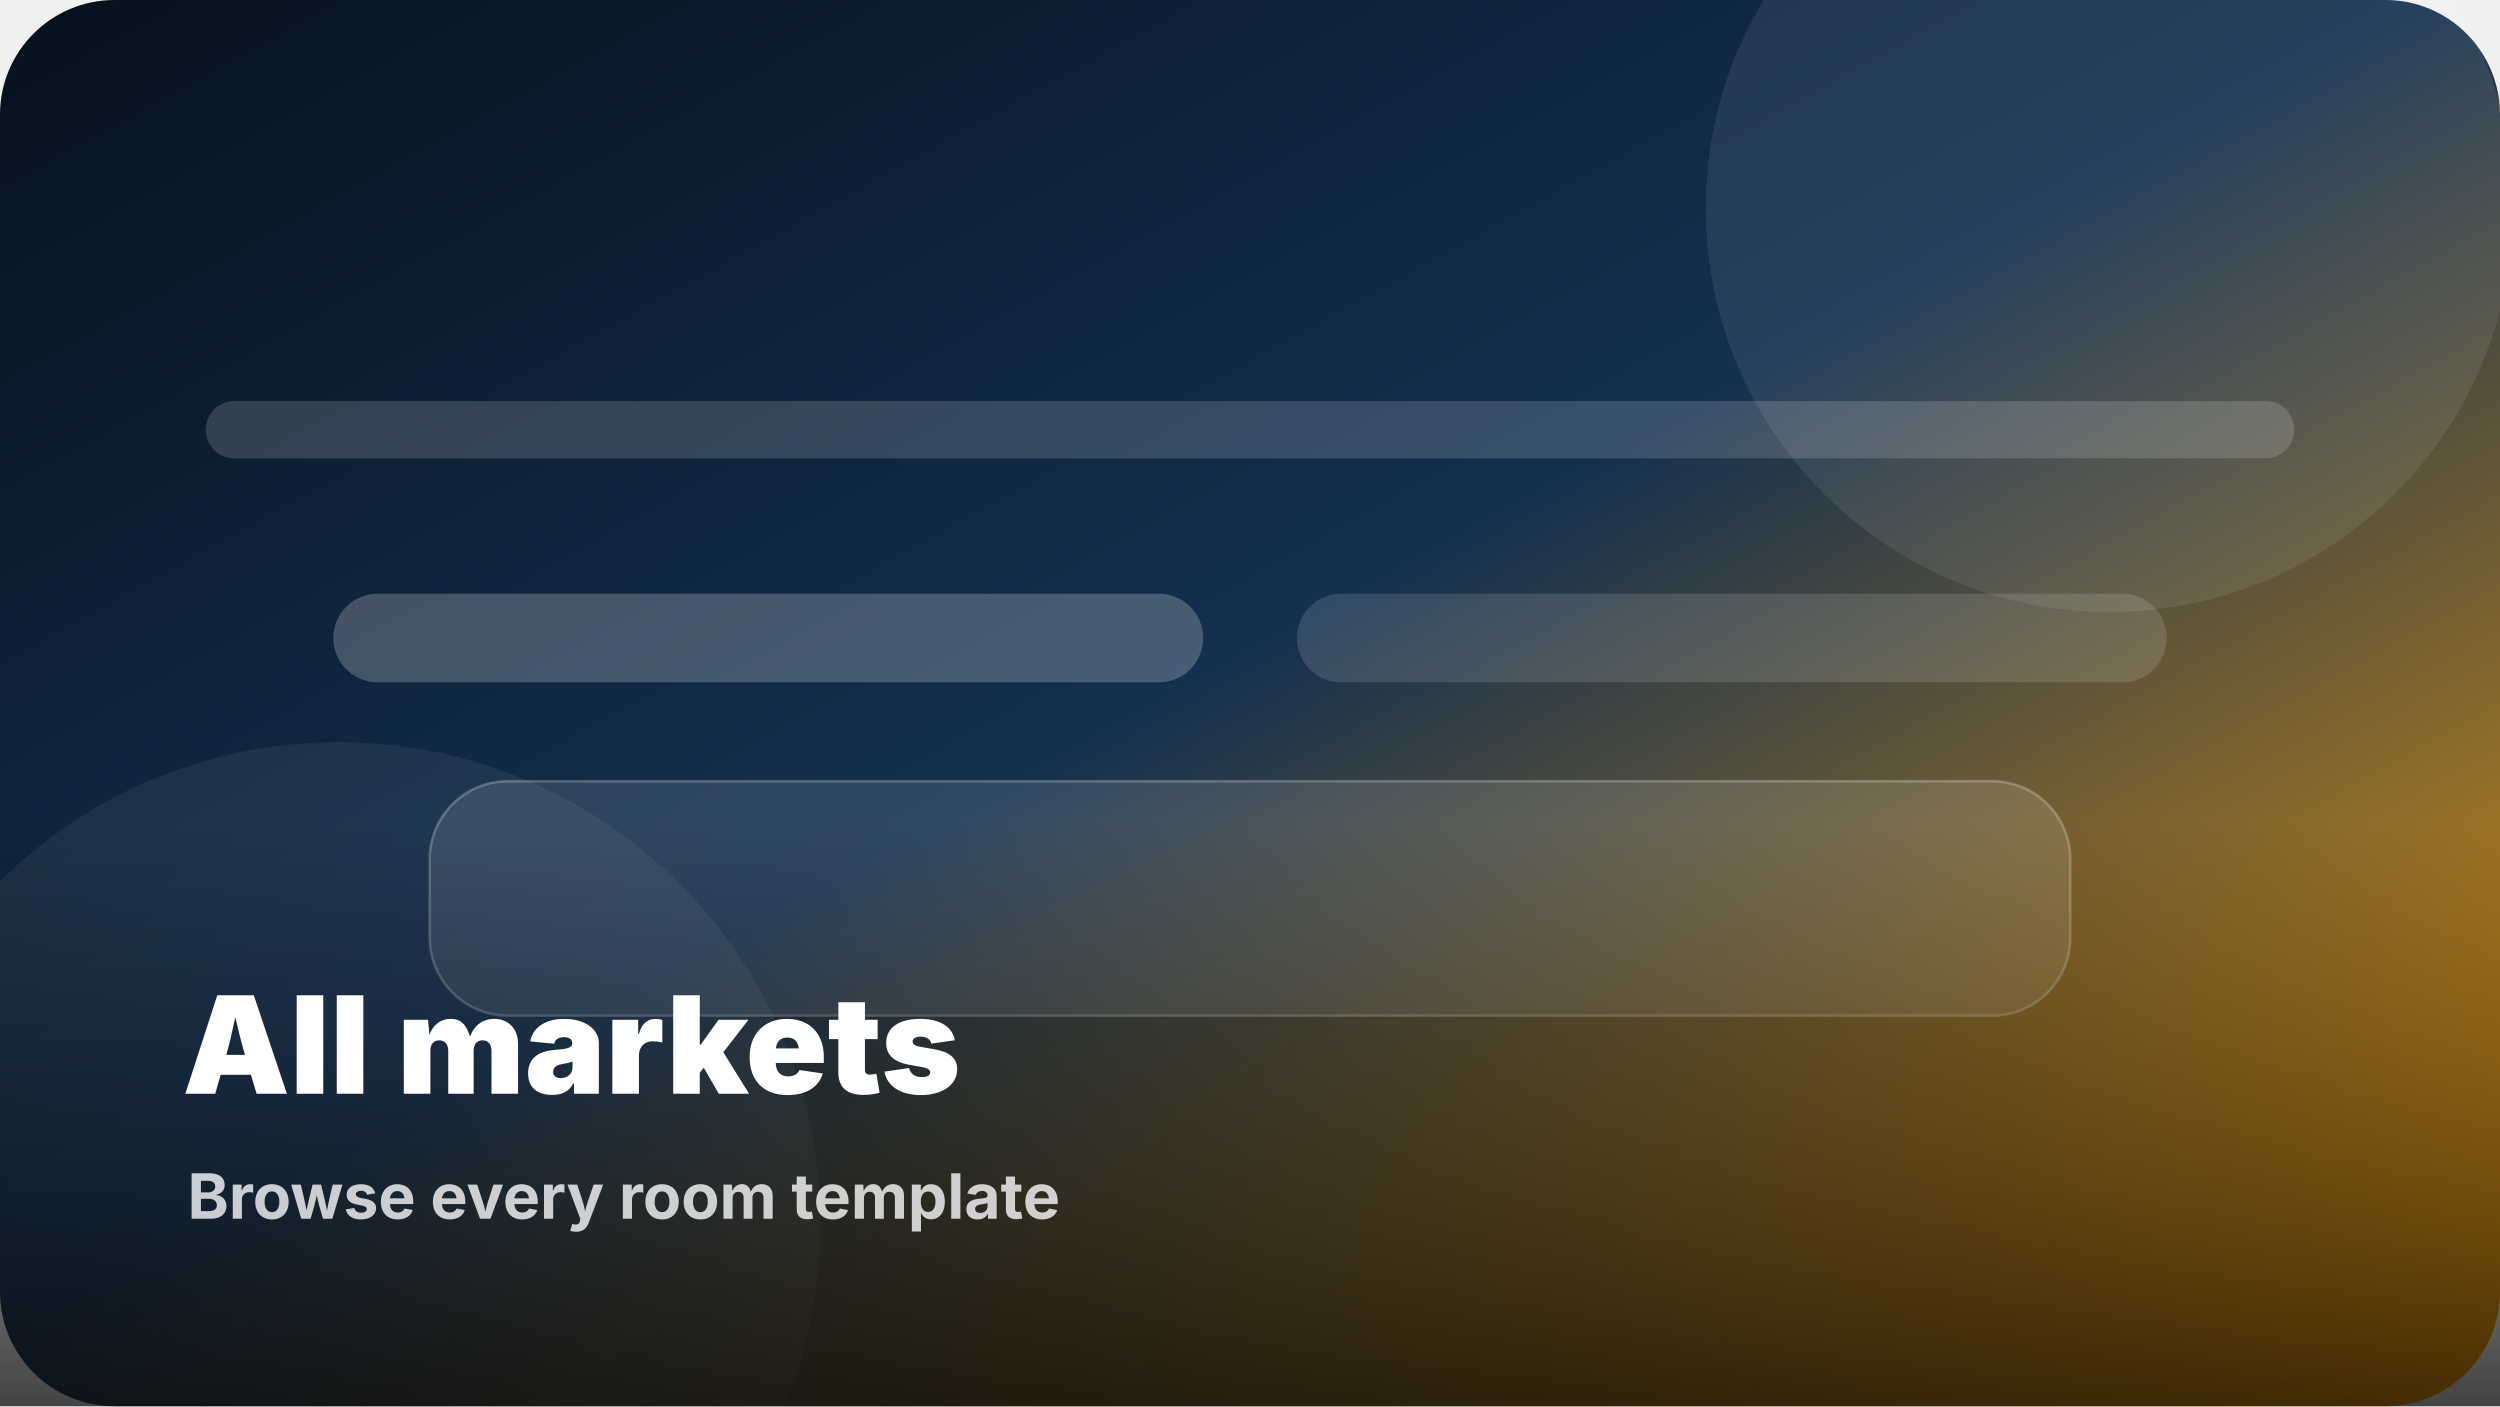
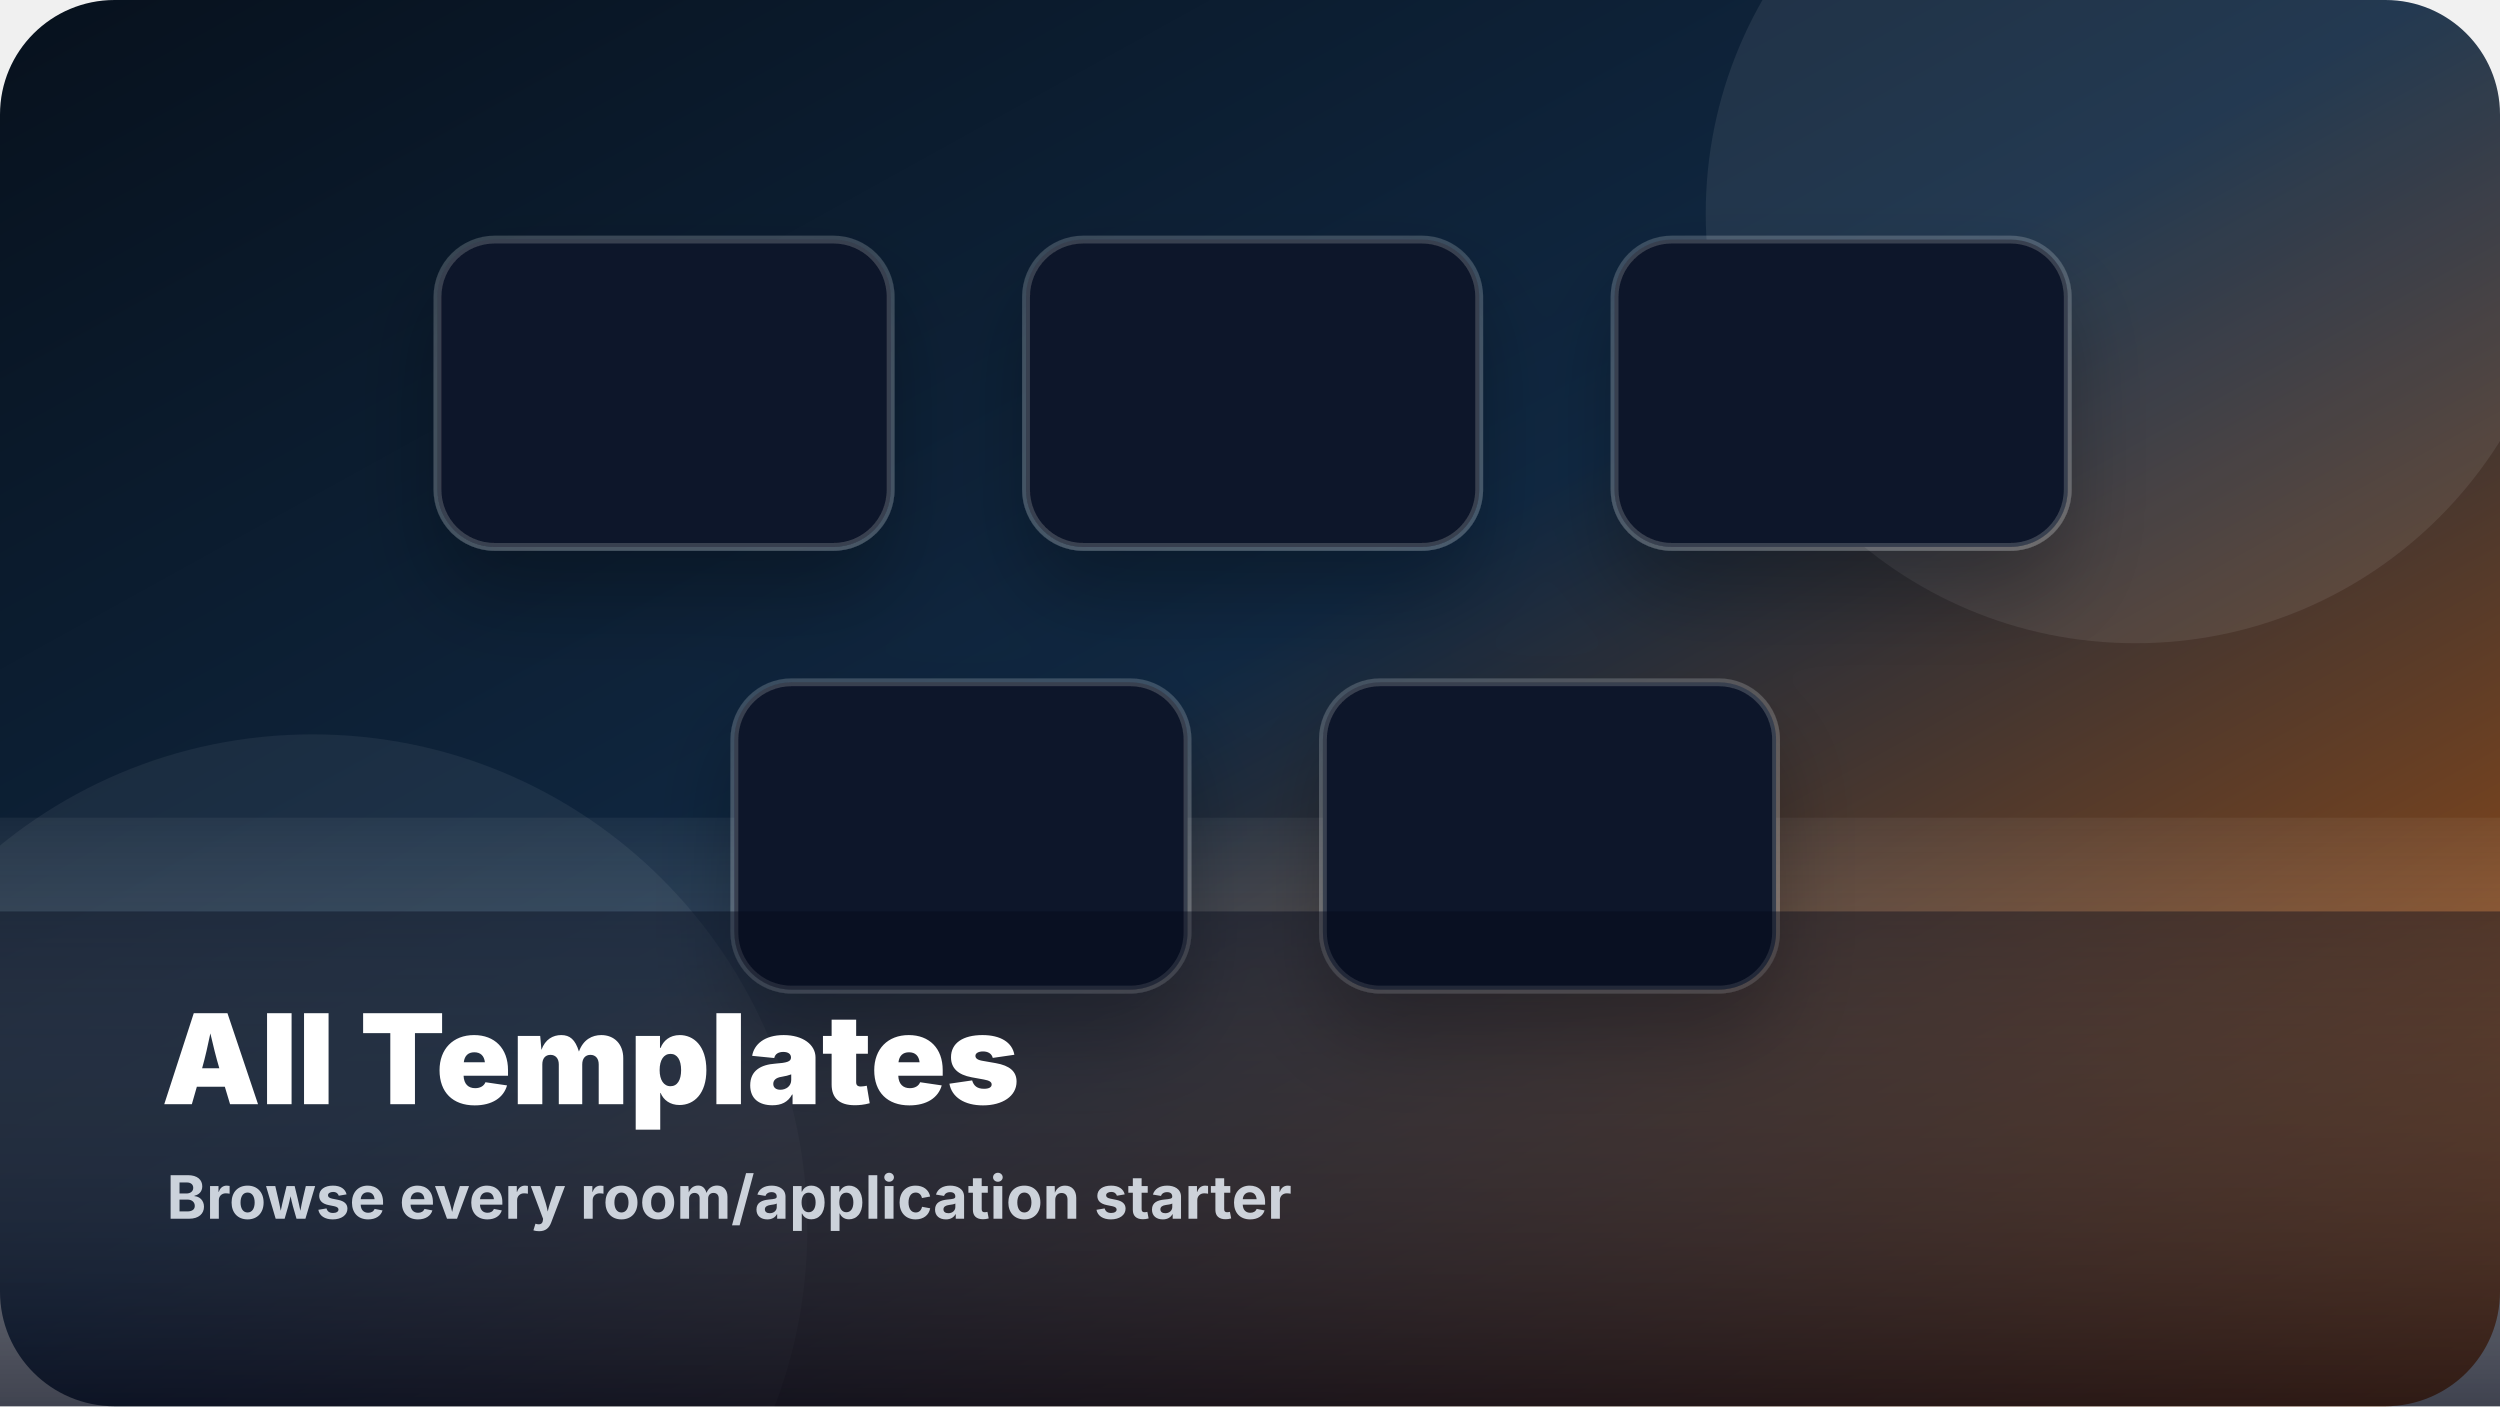
- <svg xmlns="http://www.w3.org/2000/svg" width="960" height="540" viewBox="0 0 960 540">
+ <svg xmlns="http://www.w3.org/2000/svg" width="960" height="540" viewBox="0 0 960 540" role="img" aria-label="All Templates">
  <defs>
    <linearGradient id="bg" x1="0" y1="0" x2="1" y2="1">
      <stop offset="0%" stop-color="#07111d" />
-       <stop offset="48%" stop-color="#14304f" />
-       <stop offset="100%" stop-color="#f59e0b" />
+       <stop offset="48%" stop-color="#102842" />
+       <stop offset="100%" stop-color="#b45309" />
    </linearGradient>
-     <linearGradient id="fade" x1="0" y1="0" x2="0" y2="1">
-       <stop offset="0%" stop-color="rgba(0,0,0,0)" />
-       <stop offset="100%" stop-color="rgba(0,0,0,0.72)" />
+     <linearGradient id="floor" x1="0" y1="0" x2="0" y2="1">
+       <stop offset="0%" stop-color="#ffffff" stop-opacity="0.05" />
+       <stop offset="100%" stop-color="#020617" stop-opacity="0.56" />
    </linearGradient>
+     <filter id="softShadow" x="-20%" y="-20%" width="140%" height="140%">
+       <feDropShadow dx="0" dy="18" stdDeviation="16" flood-color="#000000" flood-opacity="0.28" />
+     </filter>
  </defs>
  <rect width="960" height="540" rx="44" fill="url(#bg)" />
-   <circle cx="810" cy="80" r="155" fill="rgba(255,255,255,0.08)" />
-   <circle cx="130" cy="470" r="185" fill="rgba(255,255,255,0.06)" />
-   <path d="M90 165h780" stroke="rgba(255,255,255,0.16)" stroke-width="22" stroke-linecap="round" />
-   <path d="M145 245h300" stroke="rgba(255,255,255,0.22)" stroke-width="34" stroke-linecap="round" />
-   <path d="M515 245h300" stroke="rgba(255,255,255,0.13)" stroke-width="34" stroke-linecap="round" />
-   <rect x="165" y="300" width="630" height="90" rx="30" fill="rgba(255,255,255,0.12)" stroke="rgba(255,255,255,0.24)" />
-   <rect y="315" width="960" height="225" fill="url(#fade)" />
-   <text x="70" y="420" font-family="Inter, Arial, sans-serif" font-size="52" font-weight="850" fill="#ffffff">All markets</text>
-   <text x="72" y="468" font-family="Inter, Arial, sans-serif" font-size="24" font-weight="700" fill="rgba(255,255,255,0.78)">Browse every room template</text>
+   <circle cx="820" cy="82" r="165" fill="#ffffff" opacity="0.08" />
+   <circle cx="120" cy="472" r="190" fill="#ffffff" opacity="0.06" />
+   <rect x="0" y="314" width="960" height="226" fill="url(#floor)" />
+   <g filter="url(#softShadow)">
+     <rect x="168" y="92" width="174" height="118" rx="22" fill="#0f172a" stroke="#f8fafc" stroke-opacity="0.18" stroke-width="3" />
+     <rect x="394" y="92" width="174" height="118" rx="22" fill="#0f172a" stroke="#f8fafc" stroke-opacity="0.18" stroke-width="3" />
+     <rect x="620" y="92" width="174" height="118" rx="22" fill="#0f172a" stroke="#f8fafc" stroke-opacity="0.18" stroke-width="3" />
+     <rect x="282" y="262" width="174" height="118" rx="22" fill="#0f172a" stroke="#f8fafc" stroke-opacity="0.18" stroke-width="3" />
+     <rect x="508" y="262" width="174" height="118" rx="22" fill="#0f172a" stroke="#f8fafc" stroke-opacity="0.18" stroke-width="3" />
+   </g>
+   <rect x="0" y="350" width="960" height="190" fill="#020617" opacity="0.42" />
+   <text x="62" y="424" font-family="Inter, Arial, sans-serif" font-size="48" font-weight="850" fill="#ffffff">All Templates</text>
+   <text x="64" y="468" font-family="Inter, Arial, sans-serif" font-size="23" font-weight="700" fill="#e2e8f0" opacity="0.88">Browse every room/application starter</text>
</svg>
